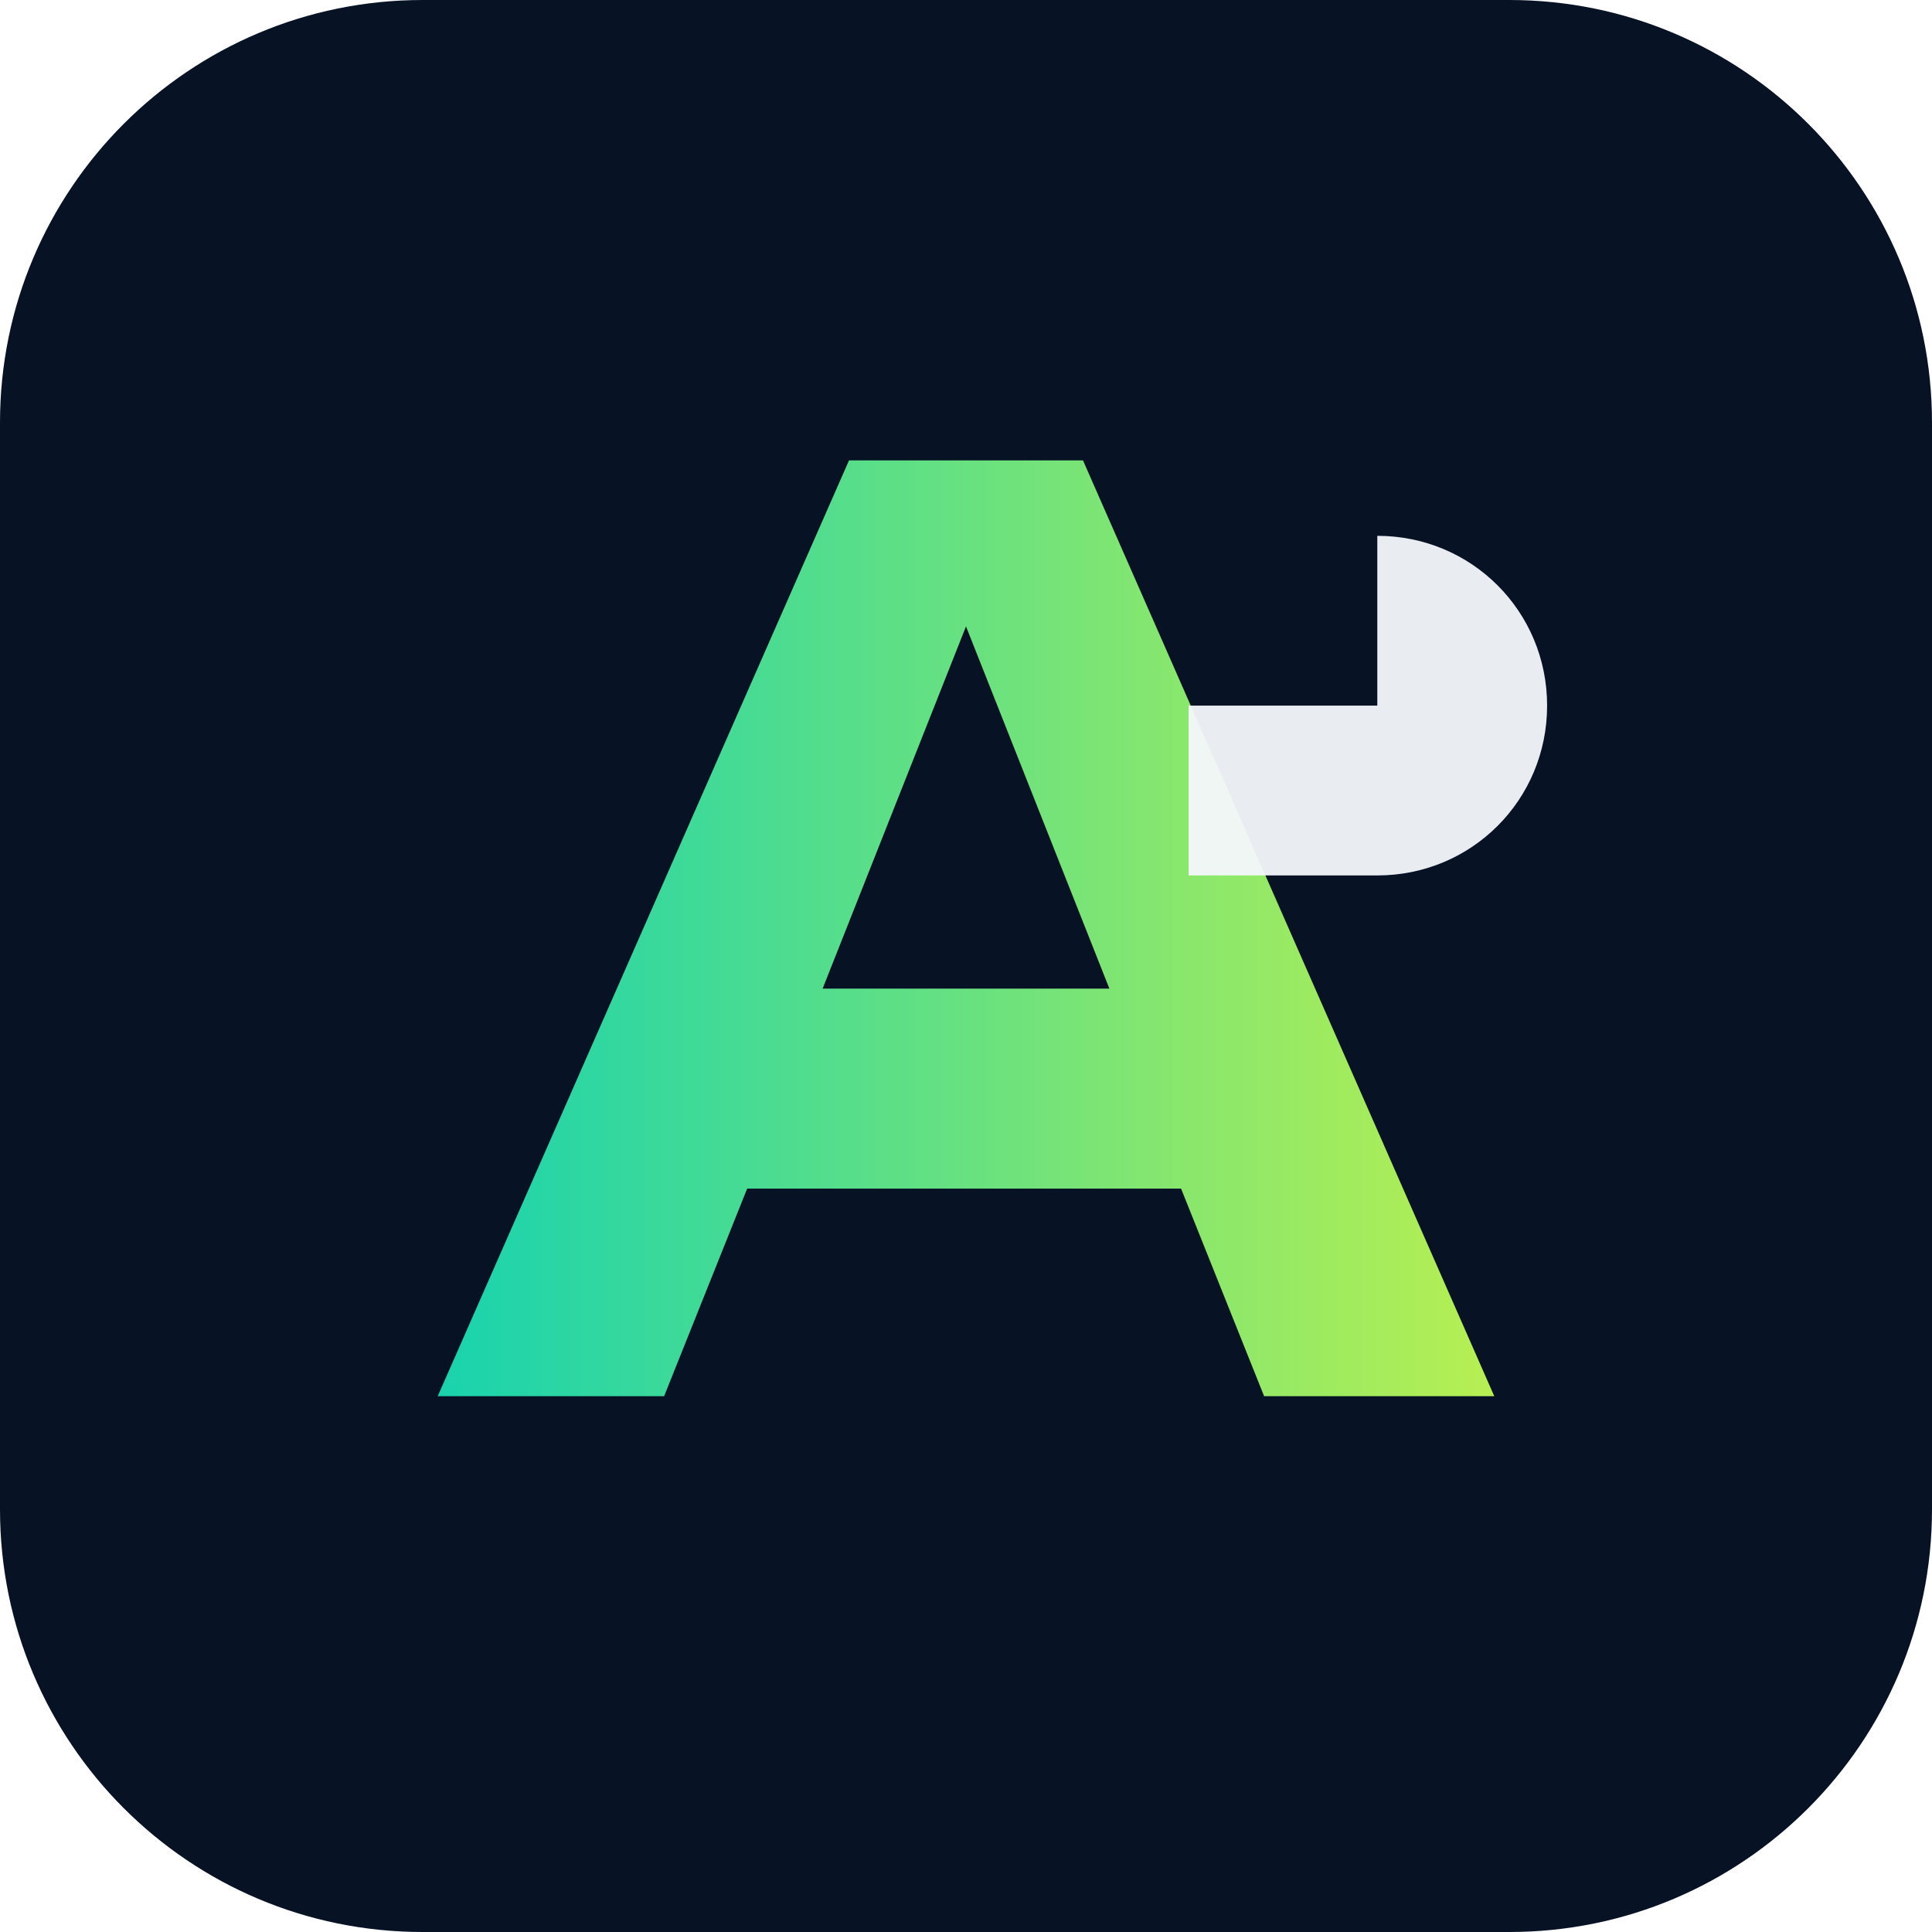
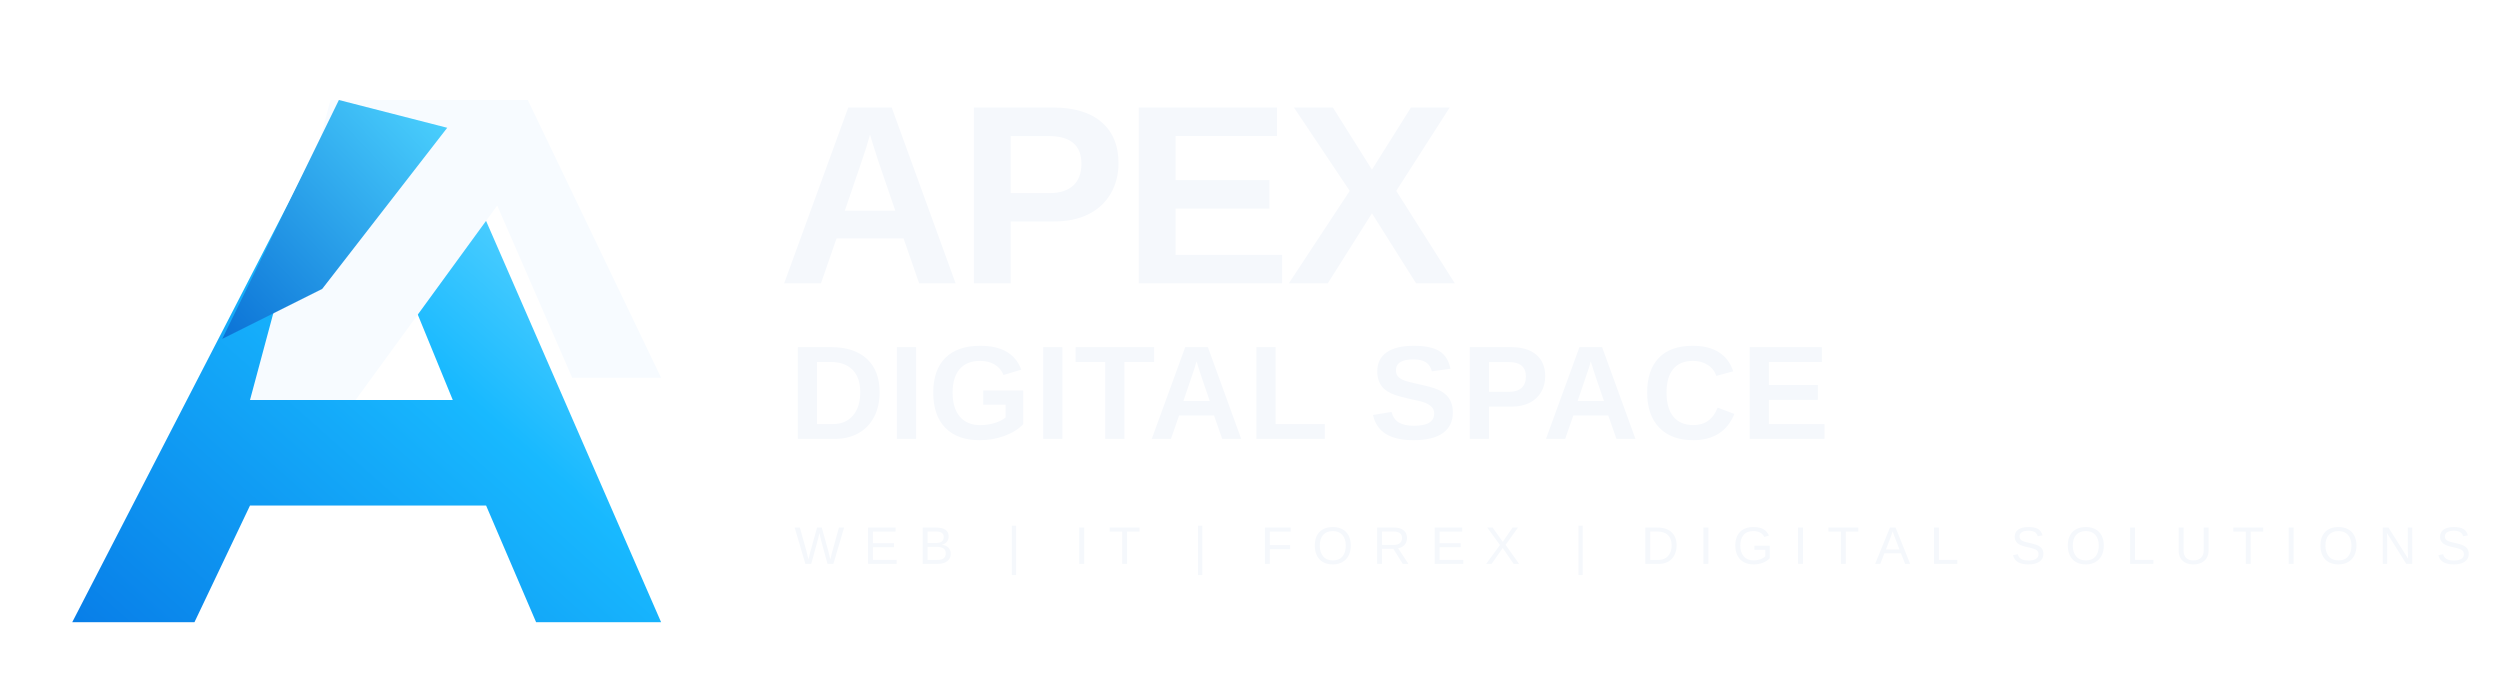
- <svg xmlns="http://www.w3.org/2000/svg" viewBox="0 0 512 512">
+ <svg xmlns="http://www.w3.org/2000/svg" viewBox="0 0 900 250" role="img">
  <defs>
-     <linearGradient id="g" x1="0" x2="1">
-       <stop stop-color="#19d3ae" />
-       <stop offset="1" stop-color="#b7ef52" />
+     <linearGradient id="blue" x1="0" y1="1" x2="1" y2="0">
+       <stop offset="0" stop-color="#087ee8" />
+       <stop offset=".55" stop-color="#18b9ff" />
+       <stop offset="1" stop-color="#8ce7ff" />
+     </linearGradient>
+     <linearGradient id="shine" x1="0" y1="1" x2="1" y2="0">
+       <stop stop-color="#0b72d6" />
+       <stop offset="1" stop-color="#4dd4ff" />
    </linearGradient>
  </defs>
-   <rect width="512" height="512" rx="112" fill="#071225" />
-   <path d="M116 370 225 122h62l109 248h-61l-22-55H198l-22 55h-60Zm102-108h76l-38-96-38 96Z" fill="url(#g)" />
-   <path d="M315 142h50c25 0 45 20 45 45s-20 45-45 45h-50v-45h50v-45h-50v-45Z" fill="#f5f7fb" opacity=".95" />
+   <g transform="translate(18 16)">
+     <path d="M8 208 105 20h33l82 188h-45l-18-42H72l-20 42H8Zm83-80h54l-25-61-29 61Z" fill="url(#blue)" />
+     <path d="M101 20 72 128h38l51-70 27 62h32L172 20h-35Z" fill="#f7fbff" />
+     <path d="m104 20-42 86 36-18 45-58-39-10Z" fill="url(#shine)" />
+   </g>
+   <g fill="#f5f8fc" font-family="Arial,Helvetica,sans-serif">
+     <text x="280" y="102" font-size="92" font-weight="900" letter-spacing="-2">APEX</text>
+     <text x="284" y="158" font-size="48" font-weight="800" letter-spacing="1">DIGITAL SPACE</text>
+     <text x="286" y="203" font-size="19" letter-spacing="7">WEB | IT | FOREX | DIGITAL SOLUTIONS</text>
+   </g>
</svg>
